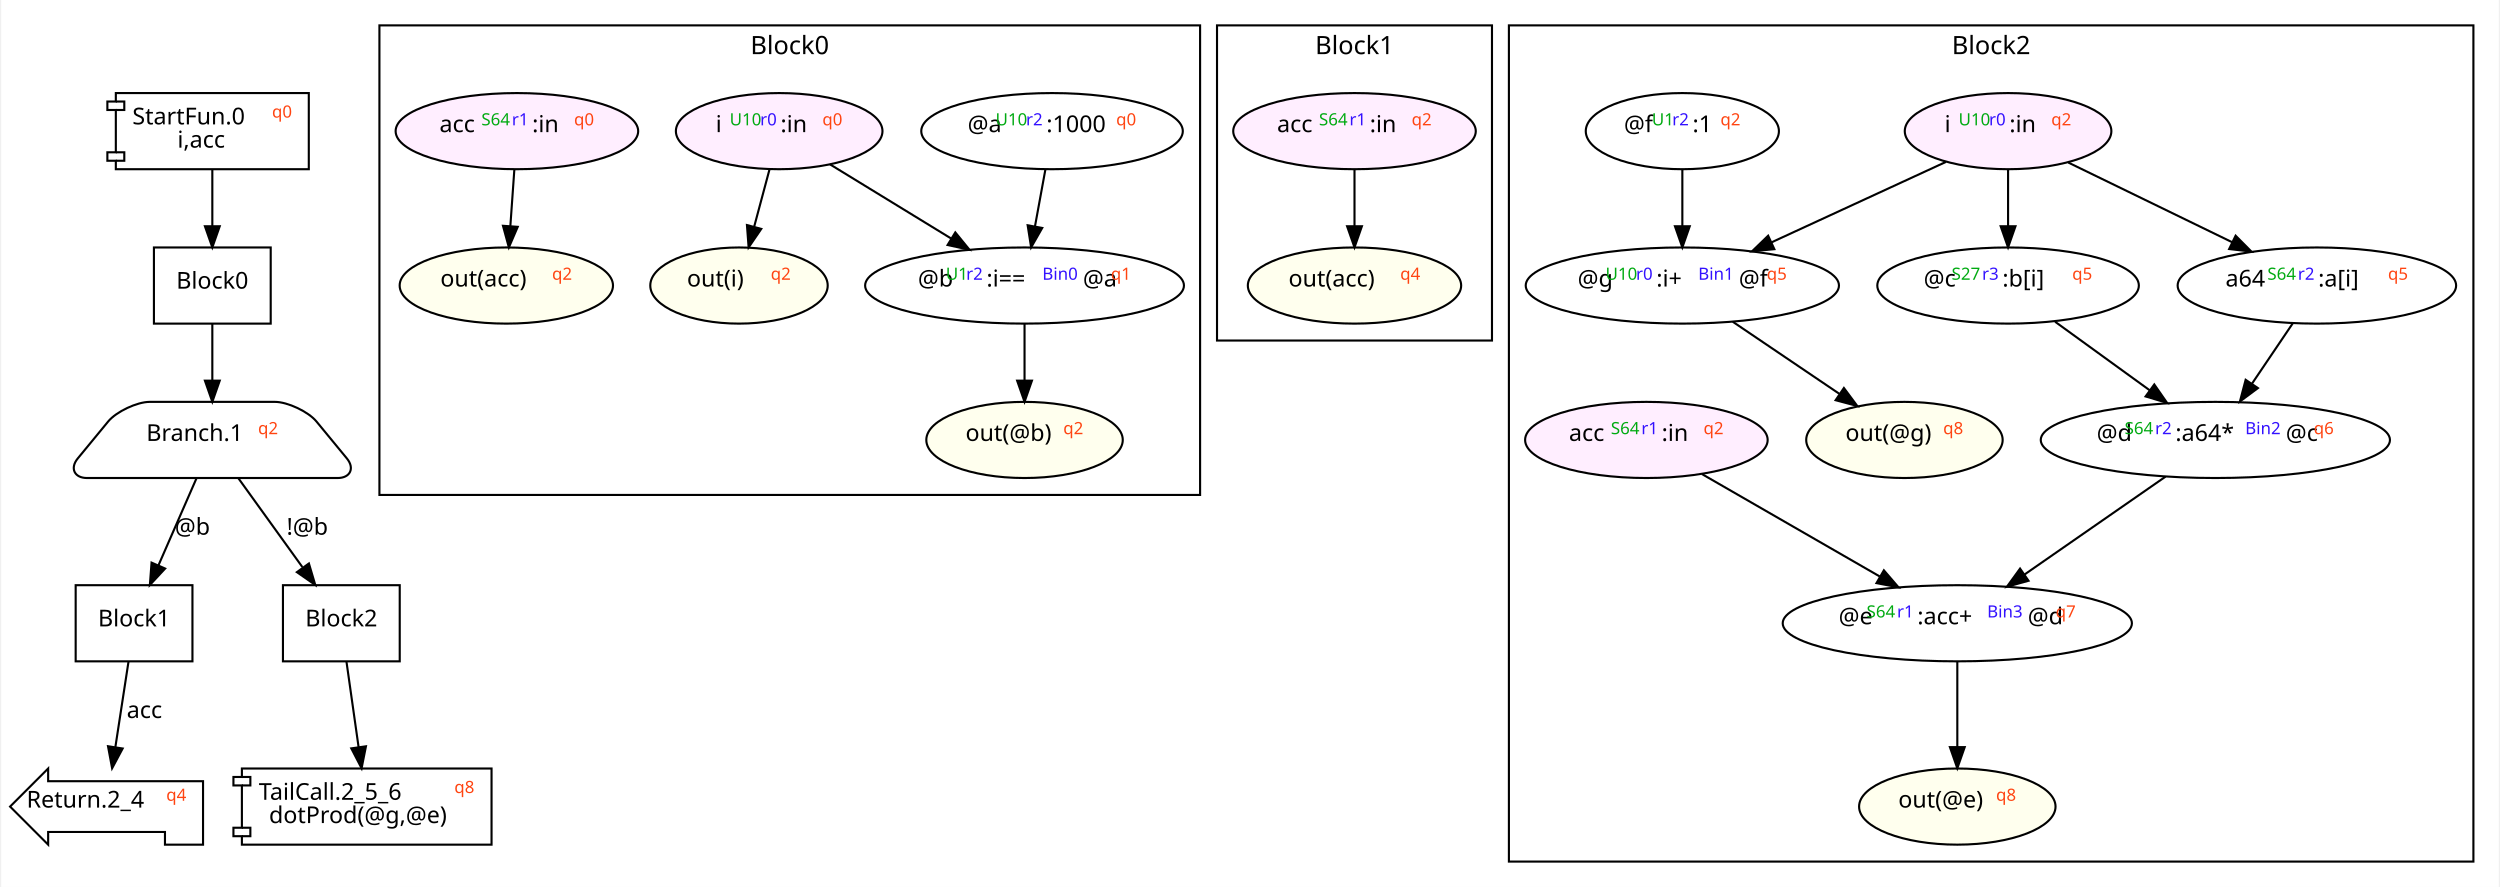
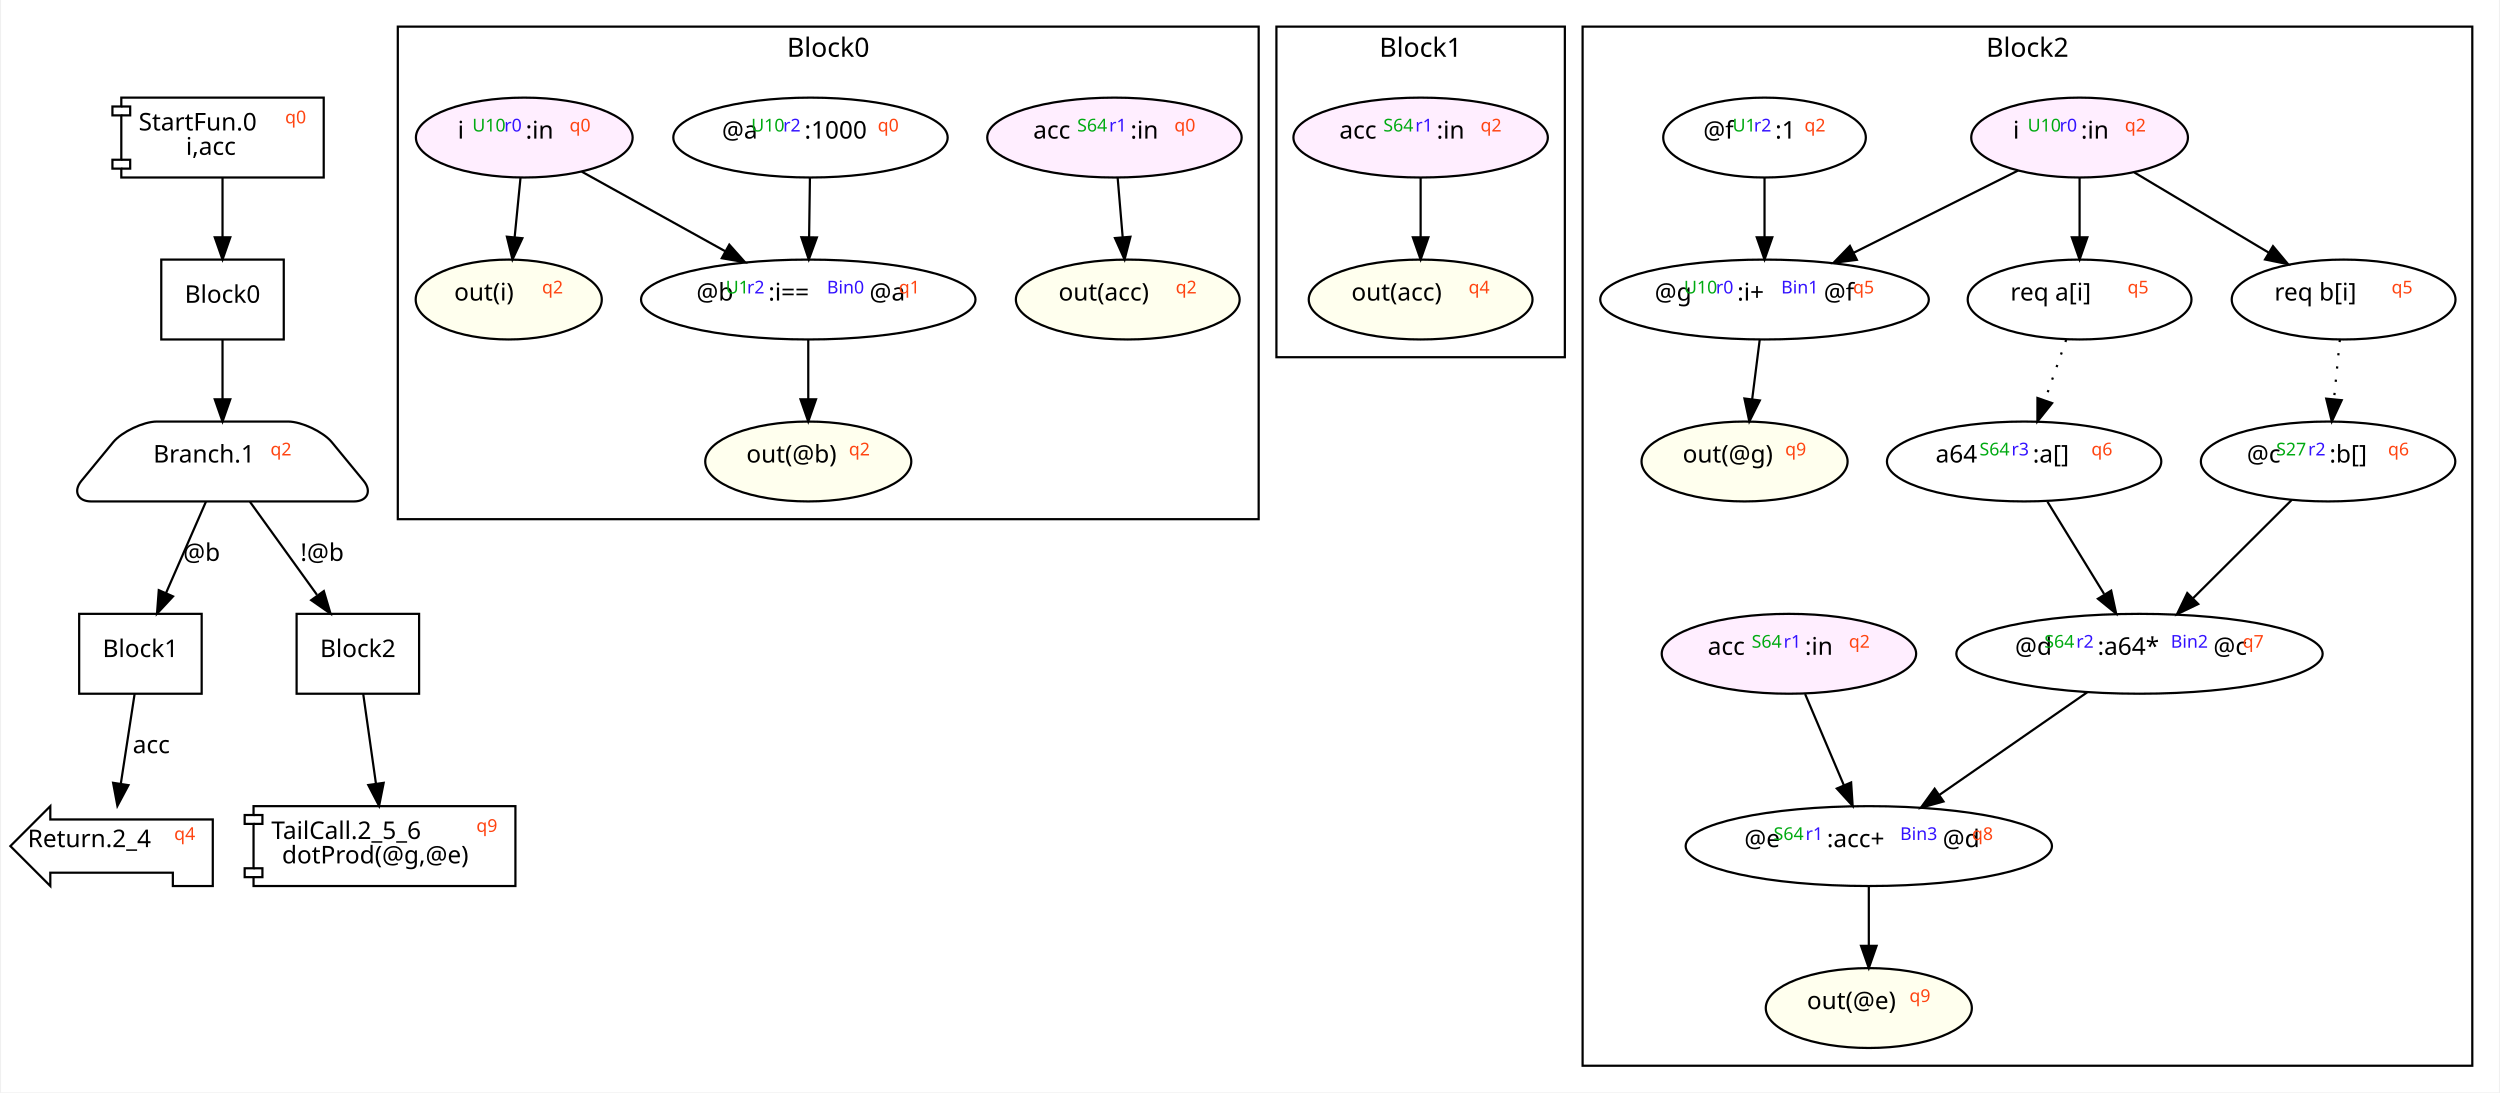
- <svg xmlns="http://www.w3.org/2000/svg" width="1181pt" height="419pt" viewBox="0.00 0.00 1180.81 419.34">
-   <g id="graph0" class="graph" transform="scale(1 1) rotate(0) translate(4 415.34)">
-     <polygon fill="white" stroke="transparent" points="-4,4 -4,-415.34 1176.81,-415.34 1176.81,4 -4,4" />
+ <svg xmlns="http://www.w3.org/2000/svg" width="1126pt" height="492pt" viewBox="0.00 0.00 1125.81 492.34">
+   <g id="graph0" class="graph" transform="scale(1 1) rotate(0) translate(4 488.34)">
+     <polygon fill="white" stroke="transparent" points="-4,4 -4,-488.34 1121.81,-488.34 1121.81,4 -4,4" />
    <g id="clust1" class="cluster">
-       <polygon fill="none" stroke="black" points="174.81,-181.34 174.81,-403.34 562.81,-403.34 562.81,-181.34 174.81,-181.34" />
-       <text text-anchor="middle" x="368.81" y="-389.74" font-family="Monaco" font-size="12.00">Block0</text>
+       <polygon fill="none" stroke="black" points="174.81,-254.34 174.81,-476.34 562.81,-476.34 562.81,-254.34 174.81,-254.34" />
+       <text text-anchor="middle" x="368.81" y="-462.74" font-family="Monaco" font-size="12.00">Block0</text>
    </g>
    <g id="clust2" class="cluster">
-       <polygon fill="none" stroke="black" points="570.81,-254.34 570.81,-403.34 700.81,-403.34 700.81,-254.34 570.81,-254.34" />
-       <text text-anchor="middle" x="635.81" y="-389.74" font-family="Monaco" font-size="12.00">Block1</text>
+       <polygon fill="none" stroke="black" points="570.81,-327.34 570.81,-476.34 700.81,-476.34 700.81,-327.34 570.81,-327.34" />
+       <text text-anchor="middle" x="635.81" y="-462.74" font-family="Monaco" font-size="12.00">Block1</text>
    </g>
    <g id="clust3" class="cluster">
-       <polygon fill="none" stroke="black" points="708.81,-8 708.81,-403.34 1164.81,-403.34 1164.81,-8 708.81,-8" />
-       <text text-anchor="middle" x="936.81" y="-389.74" font-family="Monaco" font-size="12.00">Block2</text>
+       <polygon fill="none" stroke="black" points="708.81,-8 708.81,-476.34 1109.81,-476.34 1109.81,-8 708.81,-8" />
+       <text text-anchor="middle" x="909.31" y="-462.74" font-family="Monaco" font-size="12.00">Block2</text>
    </g>
    <g id="node1" class="node">
-       <polygon fill="none" stroke="black" points="141.42,-371.34 50.19,-371.34 50.19,-367.34 46.19,-367.34 46.19,-363.34 50.19,-363.34 50.19,-343.34 46.19,-343.34 46.19,-339.34 50.19,-339.34 50.19,-335.34 141.42,-335.34 141.42,-371.34" />
-       <polyline fill="none" stroke="black" points="50.19,-367.34 54.19,-367.34 54.19,-363.34 50.19,-363.34 " />
-       <polyline fill="none" stroke="black" points="50.19,-343.34 54.19,-343.34 54.19,-339.34 50.19,-339.34 " />
-       <text text-anchor="start" x="58" y="-356.54" font-family="Monaco" font-size="11.00">StartFun.0</text>
-       <text text-anchor="start" x="124.01" y="-356.54" font-family="Monaco" baseline-shift="super" font-size="8.00" fill="#ff4411">q0</text>
-       <text text-anchor="start" x="79.3" y="-345.54" font-family="Monaco" font-size="11.00">i,acc</text>
+       <polygon fill="none" stroke="black" points="141.42,-444.34 50.19,-444.34 50.19,-440.34 46.19,-440.34 46.19,-436.34 50.19,-436.34 50.19,-416.34 46.19,-416.34 46.19,-412.34 50.19,-412.34 50.19,-408.34 141.42,-408.34 141.42,-444.34" />
+       <polyline fill="none" stroke="black" points="50.19,-440.34 54.19,-440.34 54.19,-436.34 50.19,-436.34 " />
+       <polyline fill="none" stroke="black" points="50.19,-416.34 54.19,-416.34 54.19,-412.34 50.19,-412.34 " />
+       <text text-anchor="start" x="58" y="-429.54" font-family="Monaco" font-size="11.00">StartFun.0</text>
+       <text text-anchor="start" x="124.01" y="-429.54" font-family="Monaco" baseline-shift="super" font-size="8.00" fill="#ff4411">q0</text>
+       <text text-anchor="start" x="79.3" y="-418.54" font-family="Monaco" font-size="11.00">i,acc</text>
    </g>
    <g id="node2" class="node">
-       <polygon fill="none" stroke="black" points="123.41,-298.34 68.2,-298.34 68.2,-262.34 123.41,-262.34 123.41,-298.34" />
-       <text text-anchor="middle" x="95.81" y="-278.87" font-family="Monaco" font-size="11.00">Block0</text>
+       <polygon fill="none" stroke="black" points="123.41,-371.34 68.2,-371.34 68.2,-335.34 123.41,-335.34 123.41,-371.34" />
+       <text text-anchor="middle" x="95.81" y="-351.87" font-family="Monaco" font-size="11.00">Block0</text>
    </g>
    <g id="edge1" class="edge">
+       <path fill="none" stroke="black" d="M95.81,-408.15C95.81,-400.13 95.81,-390.38 95.81,-381.41" />
+       <polygon fill="black" stroke="black" points="99.31,-381.37 95.81,-371.37 92.31,-381.37 99.31,-381.37" />
+     </g>
+     <g id="node3" class="node">
+       <path fill="none" stroke="black" d="M125.41,-298.34C125.41,-298.34 66.2,-298.34 66.2,-298.34 60.2,-298.34 50.39,-293.7 46.57,-289.07 46.57,-289.07 32.19,-271.6 32.19,-271.6 28.38,-266.97 30.57,-262.34 36.57,-262.34 36.57,-262.34 155.05,-262.34 155.05,-262.34 161.05,-262.34 163.23,-266.97 159.42,-271.6 159.42,-271.6 145.04,-289.07 145.04,-289.07 141.23,-293.7 131.41,-298.34 125.41,-298.34" />
+       <text text-anchor="start" x="64.6" y="-279.87" font-family="Monaco" font-size="11.00">Branch.1</text>
+       <text text-anchor="start" x="117.41" y="-279.87" font-family="Monaco" baseline-shift="super" font-size="8.00" fill="#ff4411">q2</text>
+     </g>
+     <g id="edge2" class="edge">
      <path fill="none" stroke="black" d="M95.81,-335.15C95.81,-327.13 95.81,-317.38 95.81,-308.41" />
      <polygon fill="black" stroke="black" points="99.31,-308.37 95.81,-298.37 92.31,-308.37 99.31,-308.37" />
    </g>
-     <g id="node3" class="node">
-       <path fill="none" stroke="black" d="M125.41,-225.34C125.41,-225.34 66.2,-225.34 66.2,-225.34 60.2,-225.34 50.39,-220.7 46.57,-216.07 46.57,-216.07 32.19,-198.6 32.19,-198.6 28.38,-193.97 30.57,-189.34 36.57,-189.34 36.57,-189.34 155.05,-189.34 155.05,-189.34 161.05,-189.34 163.23,-193.97 159.42,-198.6 159.42,-198.6 145.04,-216.07 145.04,-216.07 141.23,-220.7 131.41,-225.34 125.41,-225.34" />
-       <text text-anchor="start" x="64.6" y="-206.87" font-family="Monaco" font-size="11.00">Branch.1</text>
-       <text text-anchor="start" x="117.41" y="-206.87" font-family="Monaco" baseline-shift="super" font-size="8.00" fill="#ff4411">q2</text>
-     </g>
-     <g id="edge2" class="edge">
-       <path fill="none" stroke="black" d="M95.81,-262.15C95.81,-254.13 95.81,-244.38 95.81,-235.41" />
-       <polygon fill="black" stroke="black" points="99.31,-235.37 95.81,-225.37 92.31,-235.37 99.31,-235.37" />
-     </g>
    <g id="node4" class="node">
-       <polygon fill="none" stroke="black" points="86.41,-138.67 31.2,-138.67 31.2,-102.67 86.41,-102.67 86.41,-138.67" />
-       <text text-anchor="middle" x="58.81" y="-119.2" font-family="Monaco" font-size="11.00">Block1</text>
+       <polygon fill="none" stroke="black" points="86.41,-211.67 31.2,-211.67 31.2,-175.67 86.41,-175.67 86.41,-211.67" />
+       <text text-anchor="middle" x="58.81" y="-192.2" font-family="Monaco" font-size="11.00">Block1</text>
    </g>
    <g id="edge3" class="edge">
-       <path fill="none" stroke="black" d="M88.32,-189.2C83.15,-177.38 76.19,-161.44 70.32,-148.01" />
-       <polygon fill="black" stroke="black" points="73.49,-146.54 66.28,-138.78 67.08,-149.34 73.49,-146.54" />
-       <text text-anchor="middle" x="86.41" y="-162.54" font-family="Monaco" font-size="11.00">@b</text>
+       <path fill="none" stroke="black" d="M88.32,-262.2C83.15,-250.38 76.19,-234.44 70.32,-221.01" />
+       <polygon fill="black" stroke="black" points="73.49,-219.54 66.28,-211.78 67.08,-222.34 73.49,-219.54" />
+       <text text-anchor="middle" x="86.41" y="-235.54" font-family="Monaco" font-size="11.00">@b</text>
    </g>
    <g id="node5" class="node">
-       <polygon fill="none" stroke="black" points="184.41,-138.67 129.2,-138.67 129.2,-102.67 184.41,-102.67 184.41,-138.67" />
-       <text text-anchor="middle" x="156.81" y="-119.2" font-family="Monaco" font-size="11.00">Block2</text>
+       <polygon fill="none" stroke="black" points="184.41,-211.67 129.2,-211.67 129.2,-175.67 184.41,-175.67 184.41,-211.67" />
+       <text text-anchor="middle" x="156.81" y="-192.2" font-family="Monaco" font-size="11.00">Block2</text>
    </g>
    <g id="edge4" class="edge">
-       <path fill="none" stroke="black" d="M108.15,-189.2C116.83,-177.15 128.6,-160.82 138.39,-147.23" />
-       <polygon fill="black" stroke="black" points="141.47,-148.94 144.48,-138.78 135.79,-144.84 141.47,-148.94" />
-       <text text-anchor="middle" x="140.71" y="-162.54" font-family="Monaco" font-size="11.00">!@b</text>
+       <path fill="none" stroke="black" d="M108.15,-262.2C116.83,-250.15 128.6,-233.82 138.39,-220.23" />
+       <polygon fill="black" stroke="black" points="141.47,-221.94 144.48,-211.78 135.79,-217.84 141.47,-221.94" />
+       <text text-anchor="middle" x="140.71" y="-235.54" font-family="Monaco" font-size="11.00">!@b</text>
    </g>
    <g id="node6" class="node">
-       <polygon fill="none" stroke="black" points="91.42,-46 18.19,-46 18.19,-52 0.19,-34 18.19,-16 18.19,-22 73.42,-22 73.42,-16 91.42,-16 91.42,-46" />
-       <text text-anchor="start" x="8" y="-33.53" font-family="Monaco" font-size="11.00">Return.2_4</text>
-       <text text-anchor="start" x="74.01" y="-33.53" font-family="Monaco" baseline-shift="super" font-size="8.00" fill="#ff4411">q4</text>
+       <polygon fill="none" stroke="black" points="91.42,-119 18.19,-119 18.19,-125 0.19,-107 18.19,-89 18.19,-95 73.42,-95 73.42,-89 91.42,-89 91.42,-119" />
+       <text text-anchor="start" x="8" y="-106.53" font-family="Monaco" font-size="11.00">Return.2_4</text>
+       <text text-anchor="start" x="74.01" y="-106.53" font-family="Monaco" baseline-shift="super" font-size="8.00" fill="#ff4411">q4</text>
    </g>
    <g id="edge5" class="edge">
-       <path fill="none" stroke="black" d="M56.18,-102.53C54.4,-90.94 52.01,-75.39 49.97,-62.13" />
-       <polygon fill="black" stroke="black" points="53.41,-61.46 48.43,-52.11 46.49,-62.52 53.41,-61.46" />
-       <text text-anchor="middle" x="63.71" y="-75.87" font-family="Monaco" font-size="11.00">acc</text>
+       <path fill="none" stroke="black" d="M56.18,-175.53C54.4,-163.94 52.01,-148.39 49.97,-135.13" />
+       <polygon fill="black" stroke="black" points="53.41,-134.46 48.43,-125.11 46.49,-135.52 53.41,-134.46" />
+       <text text-anchor="middle" x="63.71" y="-148.87" font-family="Monaco" font-size="11.00">acc</text>
    </g>
    <g id="node7" class="node">
-       <polygon fill="none" stroke="black" points="227.82,-52 109.79,-52 109.79,-48 105.79,-48 105.79,-44 109.79,-44 109.79,-24 105.79,-24 105.79,-20 109.79,-20 109.79,-16 227.82,-16 227.82,-52" />
-       <polyline fill="none" stroke="black" points="109.79,-48 113.79,-48 113.79,-44 109.79,-44 " />
-       <polyline fill="none" stroke="black" points="109.79,-24 113.79,-24 113.79,-20 109.79,-20 " />
-       <text text-anchor="start" x="117.8" y="-37.2" font-family="Monaco" font-size="11.00">TailCall.2_5_6</text>
-       <text text-anchor="start" x="210.21" y="-37.2" font-family="Monaco" baseline-shift="super" font-size="8.00" fill="#ff4411">q8</text>
-       <text text-anchor="start" x="122.6" y="-26.2" font-family="Monaco" font-size="11.00">dotProd(@g,@e)</text>
+       <polygon fill="none" stroke="black" points="227.82,-125 109.79,-125 109.79,-121 105.79,-121 105.79,-117 109.79,-117 109.79,-97 105.79,-97 105.79,-93 109.79,-93 109.79,-89 227.82,-89 227.82,-125" />
+       <polyline fill="none" stroke="black" points="109.79,-121 113.79,-121 113.79,-117 109.79,-117 " />
+       <polyline fill="none" stroke="black" points="109.79,-97 113.79,-97 113.79,-93 109.79,-93 " />
+       <text text-anchor="start" x="117.8" y="-110.2" font-family="Monaco" font-size="11.00">TailCall.2_5_6</text>
+       <text text-anchor="start" x="210.21" y="-110.2" font-family="Monaco" baseline-shift="super" font-size="8.00" fill="#ff4411">q9</text>
+       <text text-anchor="start" x="122.6" y="-99.2" font-family="Monaco" font-size="11.00">dotProd(@g,@e)</text>
    </g>
    <g id="edge6" class="edge">
-       <path fill="none" stroke="black" d="M159.23,-102.53C160.88,-90.94 163.08,-75.39 164.96,-62.13" />
-       <polygon fill="black" stroke="black" points="168.44,-62.5 166.38,-52.11 161.51,-61.52 168.44,-62.5" />
+       <path fill="none" stroke="black" d="M159.23,-175.53C160.88,-163.94 163.08,-148.39 164.96,-135.13" />
+       <polygon fill="black" stroke="black" points="168.44,-135.5 166.38,-125.11 161.51,-134.52 168.44,-135.5" />
    </g>
    <g id="node8" class="node">
-       <ellipse fill="none" stroke="black" cx="492.81" cy="-353.34" rx="61.83" ry="18" />
-       <text text-anchor="start" x="452.9" y="-352.87" font-family="Monaco" font-size="11.00">@a</text>
-       <text text-anchor="start" x="466.1" y="-352.87" font-family="Monaco" baseline-shift="super" font-size="8.00" fill="#00aa11">U10</text>
-       <text text-anchor="start" x="480.5" y="-352.87" font-family="Monaco" baseline-shift="super" font-size="8.00" fill="#3311ff">r2</text>
-       <text text-anchor="start" x="490.11" y="-352.87" font-family="Monaco" font-size="11.00">:1000</text>
-       <text text-anchor="start" x="523.11" y="-352.87" font-family="Monaco" baseline-shift="super" font-size="8.00" fill="#ff4411">q0</text>
+       <ellipse fill="none" stroke="black" cx="360.81" cy="-426.34" rx="61.83" ry="18" />
+       <text text-anchor="start" x="320.9" y="-425.87" font-family="Monaco" font-size="11.00">@a</text>
+       <text text-anchor="start" x="334.1" y="-425.87" font-family="Monaco" baseline-shift="super" font-size="8.00" fill="#00aa11">U10</text>
+       <text text-anchor="start" x="348.5" y="-425.87" font-family="Monaco" baseline-shift="super" font-size="8.00" fill="#3311ff">r2</text>
+       <text text-anchor="start" x="358.11" y="-425.87" font-family="Monaco" font-size="11.00">:1000</text>
+       <text text-anchor="start" x="391.11" y="-425.87" font-family="Monaco" baseline-shift="super" font-size="8.00" fill="#ff4411">q0</text>
    </g>
    <g id="node10" class="node">
-       <ellipse fill="none" stroke="black" cx="479.81" cy="-280.34" rx="75.37" ry="18" />
-       <text text-anchor="start" x="429.4" y="-279.87" font-family="Monaco" font-size="11.00">@b</text>
-       <text text-anchor="start" x="442.6" y="-279.87" font-family="Monaco" baseline-shift="super" font-size="8.00" fill="#00aa11">U1</text>
-       <text text-anchor="start" x="452.2" y="-279.87" font-family="Monaco" baseline-shift="super" font-size="8.00" fill="#3311ff">r2</text>
-       <text text-anchor="start" x="461.8" y="-279.87" font-family="Monaco" font-size="11.00">:i==</text>
-       <text text-anchor="start" x="488.21" y="-279.87" font-family="Monaco" baseline-shift="super" font-size="8.00" fill="#3311ff">Bin0</text>
-       <text text-anchor="start" x="507.41" y="-279.87" font-family="Monaco" font-size="11.00">@a</text>
-       <text text-anchor="start" x="520.61" y="-279.87" font-family="Monaco" baseline-shift="super" font-size="8.00" fill="#ff4411">q1</text>
+       <ellipse fill="none" stroke="black" cx="359.81" cy="-353.34" rx="75.37" ry="18" />
+       <text text-anchor="start" x="309.4" y="-352.87" font-family="Monaco" font-size="11.00">@b</text>
+       <text text-anchor="start" x="322.6" y="-352.87" font-family="Monaco" baseline-shift="super" font-size="8.00" fill="#00aa11">U1</text>
+       <text text-anchor="start" x="332.2" y="-352.87" font-family="Monaco" baseline-shift="super" font-size="8.00" fill="#3311ff">r2</text>
+       <text text-anchor="start" x="341.8" y="-352.87" font-family="Monaco" font-size="11.00">:i==</text>
+       <text text-anchor="start" x="368.21" y="-352.87" font-family="Monaco" baseline-shift="super" font-size="8.00" fill="#3311ff">Bin0</text>
+       <text text-anchor="start" x="387.41" y="-352.87" font-family="Monaco" font-size="11.00">@a</text>
+       <text text-anchor="start" x="400.61" y="-352.87" font-family="Monaco" baseline-shift="super" font-size="8.00" fill="#ff4411">q1</text>
    </g>
    <g id="edge7" class="edge">
-       <path fill="none" stroke="black" d="M489.66,-335.15C488.19,-327.13 486.41,-317.38 484.76,-308.41" />
-       <polygon fill="black" stroke="black" points="488.17,-307.57 482.92,-298.37 481.28,-308.83 488.17,-307.57" />
+       <path fill="none" stroke="black" d="M360.56,-408.15C360.45,-400.13 360.31,-390.38 360.19,-381.41" />
+       <polygon fill="black" stroke="black" points="363.69,-381.32 360.05,-371.37 356.69,-381.41 363.69,-381.32" />
    </g>
    <g id="node9" class="node">
-       <ellipse fill="#ffffee" stroke="black" cx="479.81" cy="-207.34" rx="46.44" ry="18" />
-       <text text-anchor="start" x="451.9" y="-206.87" font-family="Monaco" font-size="11.00">out(@b)</text>
-       <text text-anchor="start" x="498.11" y="-206.87" font-family="Monaco" baseline-shift="super" font-size="8.00" fill="#ff4411">q2</text>
+       <ellipse fill="#ffffee" stroke="black" cx="503.81" cy="-353.34" rx="50.43" ry="18" />
+       <text text-anchor="start" x="472.6" y="-352.87" font-family="Monaco" font-size="11.00">out(acc)</text>
+       <text text-anchor="start" x="525.41" y="-352.87" font-family="Monaco" baseline-shift="super" font-size="8.00" fill="#ff4411">q2</text>
+     </g>
+     <g id="node12" class="node">
+       <ellipse fill="#ffffee" stroke="black" cx="359.81" cy="-280.34" rx="46.44" ry="18" />
+       <text text-anchor="start" x="331.9" y="-279.87" font-family="Monaco" font-size="11.00">out(@b)</text>
+       <text text-anchor="start" x="378.11" y="-279.87" font-family="Monaco" baseline-shift="super" font-size="8.00" fill="#ff4411">q2</text>
    </g>
    <g id="edge8" class="edge">
-       <path fill="none" stroke="black" d="M479.81,-262.15C479.81,-254.13 479.81,-244.38 479.81,-235.41" />
-       <polygon fill="black" stroke="black" points="483.31,-235.37 479.81,-225.37 476.31,-235.37 483.31,-235.37" />
+       <path fill="none" stroke="black" d="M359.81,-335.15C359.81,-327.13 359.81,-317.38 359.81,-308.41" />
+       <polygon fill="black" stroke="black" points="363.31,-308.37 359.81,-298.37 356.31,-308.37 363.31,-308.37" />
    </g>
    <g id="node11" class="node">
-       <ellipse fill="#ffeeff" stroke="black" cx="363.81" cy="-353.34" rx="48.84" ry="18" />
-       <text text-anchor="start" x="333.8" y="-352.87" font-family="Monaco" font-size="11.00">i</text>
-       <text text-anchor="start" x="340.4" y="-352.87" font-family="Monaco" baseline-shift="super" font-size="8.00" fill="#00aa11">U10</text>
-       <text text-anchor="start" x="354.8" y="-352.87" font-family="Monaco" baseline-shift="super" font-size="8.00" fill="#3311ff">r0</text>
-       <text text-anchor="start" x="364.41" y="-352.87" font-family="Monaco" font-size="11.00">:in</text>
-       <text text-anchor="start" x="384.21" y="-352.87" font-family="Monaco" baseline-shift="super" font-size="8.00" fill="#ff4411">q0</text>
+       <ellipse fill="#ffffee" stroke="black" cx="224.81" cy="-353.34" rx="41.94" ry="18" />
+       <text text-anchor="start" x="200.2" y="-352.87" font-family="Monaco" font-size="11.00">out(i)</text>
+       <text text-anchor="start" x="239.81" y="-352.87" font-family="Monaco" baseline-shift="super" font-size="8.00" fill="#ff4411">q2</text>
+     </g>
+     <g id="node13" class="node">
+       <ellipse fill="#ffeeff" stroke="black" cx="497.81" cy="-426.34" rx="57.34" ry="18" />
+       <text text-anchor="start" x="461.2" y="-425.87" font-family="Monaco" font-size="11.00">acc</text>
+       <text text-anchor="start" x="481" y="-425.87" font-family="Monaco" baseline-shift="super" font-size="8.00" fill="#00aa11">S64</text>
+       <text text-anchor="start" x="495.41" y="-425.87" font-family="Monaco" baseline-shift="super" font-size="8.00" fill="#3311ff">r1</text>
+       <text text-anchor="start" x="505.01" y="-425.87" font-family="Monaco" font-size="11.00">:in</text>
+       <text text-anchor="start" x="524.81" y="-425.87" font-family="Monaco" baseline-shift="super" font-size="8.00" fill="#ff4411">q0</text>
+     </g>
+     <g id="edge9" class="edge">
+       <path fill="none" stroke="black" d="M499.26,-408.15C499.94,-400.13 500.76,-390.38 501.52,-381.41" />
+       <polygon fill="black" stroke="black" points="505.01,-381.62 502.37,-371.37 498.04,-381.04 505.01,-381.62" />
+     </g>
+     <g id="node14" class="node">
+       <ellipse fill="#ffeeff" stroke="black" cx="231.81" cy="-426.34" rx="48.84" ry="18" />
+       <text text-anchor="start" x="201.8" y="-425.87" font-family="Monaco" font-size="11.00">i</text>
+       <text text-anchor="start" x="208.4" y="-425.87" font-family="Monaco" baseline-shift="super" font-size="8.00" fill="#00aa11">U10</text>
+       <text text-anchor="start" x="222.8" y="-425.87" font-family="Monaco" baseline-shift="super" font-size="8.00" fill="#3311ff">r0</text>
+       <text text-anchor="start" x="232.41" y="-425.87" font-family="Monaco" font-size="11.00">:in</text>
+       <text text-anchor="start" x="252.21" y="-425.87" font-family="Monaco" baseline-shift="super" font-size="8.00" fill="#ff4411">q0</text>
    </g>
    <g id="edge10" class="edge">
-       <path fill="none" stroke="black" d="M387.84,-337.63C404.38,-327.5 426.61,-313.9 445.07,-302.6" />
-       <polygon fill="black" stroke="black" points="447.08,-305.47 453.78,-297.26 443.43,-299.5 447.08,-305.47" />
-     </g>
-     <g id="node14" class="node">
-       <ellipse fill="#ffffee" stroke="black" cx="344.81" cy="-280.34" rx="41.94" ry="18" />
-       <text text-anchor="start" x="320.2" y="-279.87" font-family="Monaco" font-size="11.00">out(i)</text>
-       <text text-anchor="start" x="359.81" y="-279.87" font-family="Monaco" baseline-shift="super" font-size="8.00" fill="#ff4411">q2</text>
+       <path fill="none" stroke="black" d="M257.71,-410.97C276.29,-400.66 301.61,-386.62 322.38,-375.1" />
+       <polygon fill="black" stroke="black" points="324.22,-378.08 331.27,-370.17 320.83,-371.96 324.22,-378.08" />
    </g>
    <g id="edge11" class="edge">
-       <path fill="none" stroke="black" d="M359.21,-335.15C357.04,-327.04 354.4,-317.17 351.97,-308.11" />
-       <polygon fill="black" stroke="black" points="355.33,-307.12 349.36,-298.37 348.57,-308.93 355.33,-307.12" />
-     </g>
-     <g id="node12" class="node">
-       <ellipse fill="#ffffee" stroke="black" cx="234.81" cy="-280.34" rx="50.43" ry="18" />
-       <text text-anchor="start" x="203.6" y="-279.87" font-family="Monaco" font-size="11.00">out(acc)</text>
-       <text text-anchor="start" x="256.41" y="-279.87" font-family="Monaco" baseline-shift="super" font-size="8.00" fill="#ff4411">q2</text>
-     </g>
-     <g id="node13" class="node">
-       <ellipse fill="#ffeeff" stroke="black" cx="239.81" cy="-353.34" rx="57.34" ry="18" />
-       <text text-anchor="start" x="203.2" y="-352.87" font-family="Monaco" font-size="11.00">acc</text>
-       <text text-anchor="start" x="223" y="-352.87" font-family="Monaco" baseline-shift="super" font-size="8.00" fill="#00aa11">S64</text>
-       <text text-anchor="start" x="237.41" y="-352.87" font-family="Monaco" baseline-shift="super" font-size="8.00" fill="#3311ff">r1</text>
-       <text text-anchor="start" x="247.01" y="-352.87" font-family="Monaco" font-size="11.00">:in</text>
-       <text text-anchor="start" x="266.81" y="-352.87" font-family="Monaco" baseline-shift="super" font-size="8.00" fill="#ff4411">q0</text>
-     </g>
-     <g id="edge9" class="edge">
-       <path fill="none" stroke="black" d="M238.6,-335.15C238.03,-327.13 237.34,-317.38 236.71,-308.41" />
-       <polygon fill="black" stroke="black" points="240.2,-308.1 236.01,-298.37 233.22,-308.59 240.2,-308.1" />
+       <path fill="none" stroke="black" d="M230.11,-408.15C229.32,-400.13 228.36,-390.38 227.47,-381.41" />
+       <polygon fill="black" stroke="black" points="230.95,-380.97 226.49,-371.37 223.98,-381.66 230.95,-380.97" />
    </g>
    <g id="node15" class="node">
-       <ellipse fill="#ffeeff" stroke="black" cx="635.81" cy="-353.34" rx="57.34" ry="18" />
-       <text text-anchor="start" x="599.2" y="-352.87" font-family="Monaco" font-size="11.00">acc</text>
-       <text text-anchor="start" x="619" y="-352.87" font-family="Monaco" baseline-shift="super" font-size="8.00" fill="#00aa11">S64</text>
-       <text text-anchor="start" x="633.41" y="-352.87" font-family="Monaco" baseline-shift="super" font-size="8.00" fill="#3311ff">r1</text>
-       <text text-anchor="start" x="643.01" y="-352.87" font-family="Monaco" font-size="11.00">:in</text>
-       <text text-anchor="start" x="662.81" y="-352.87" font-family="Monaco" baseline-shift="super" font-size="8.00" fill="#ff4411">q2</text>
+       <ellipse fill="#ffeeff" stroke="black" cx="635.81" cy="-426.34" rx="57.34" ry="18" />
+       <text text-anchor="start" x="599.2" y="-425.87" font-family="Monaco" font-size="11.00">acc</text>
+       <text text-anchor="start" x="619" y="-425.87" font-family="Monaco" baseline-shift="super" font-size="8.00" fill="#00aa11">S64</text>
+       <text text-anchor="start" x="633.41" y="-425.87" font-family="Monaco" baseline-shift="super" font-size="8.00" fill="#3311ff">r1</text>
+       <text text-anchor="start" x="643.01" y="-425.87" font-family="Monaco" font-size="11.00">:in</text>
+       <text text-anchor="start" x="662.81" y="-425.87" font-family="Monaco" baseline-shift="super" font-size="8.00" fill="#ff4411">q2</text>
    </g>
    <g id="node16" class="node">
-       <ellipse fill="#ffffee" stroke="black" cx="635.81" cy="-280.34" rx="50.43" ry="18" />
-       <text text-anchor="start" x="604.6" y="-279.87" font-family="Monaco" font-size="11.00">out(acc)</text>
-       <text text-anchor="start" x="657.41" y="-279.87" font-family="Monaco" baseline-shift="super" font-size="8.00" fill="#ff4411">q4</text>
+       <ellipse fill="#ffffee" stroke="black" cx="635.81" cy="-353.34" rx="50.43" ry="18" />
+       <text text-anchor="start" x="604.6" y="-352.87" font-family="Monaco" font-size="11.00">out(acc)</text>
+       <text text-anchor="start" x="657.41" y="-352.87" font-family="Monaco" baseline-shift="super" font-size="8.00" fill="#ff4411">q4</text>
    </g>
    <g id="edge12" class="edge">
-       <path fill="none" stroke="black" d="M635.81,-335.15C635.81,-327.13 635.81,-317.38 635.81,-308.41" />
-       <polygon fill="black" stroke="black" points="639.31,-308.37 635.81,-298.37 632.31,-308.37 639.31,-308.37" />
+       <path fill="none" stroke="black" d="M635.81,-408.15C635.81,-400.13 635.81,-390.38 635.81,-381.41" />
+       <polygon fill="black" stroke="black" points="639.31,-381.37 635.81,-371.37 632.31,-381.37 639.31,-381.37" />
    </g>
    <g id="node17" class="node">
-       <ellipse fill="none" stroke="black" cx="920.81" cy="-120.67" rx="82.55" ry="18" />
-       <text text-anchor="start" x="864.7" y="-120.2" font-family="Monaco" font-size="11.00">@e</text>
-       <text text-anchor="start" x="877.9" y="-120.2" font-family="Monaco" baseline-shift="super" font-size="8.00" fill="#00aa11">S64</text>
-       <text text-anchor="start" x="892.3" y="-120.2" font-family="Monaco" baseline-shift="super" font-size="8.00" fill="#3311ff">r1</text>
-       <text text-anchor="start" x="901.9" y="-120.2" font-family="Monaco" font-size="11.00">:acc+</text>
-       <text text-anchor="start" x="934.91" y="-120.2" font-family="Monaco" baseline-shift="super" font-size="8.00" fill="#3311ff">Bin3</text>
-       <text text-anchor="start" x="954.11" y="-120.2" font-family="Monaco" font-size="11.00">@d</text>
-       <text text-anchor="start" x="967.31" y="-120.2" font-family="Monaco" baseline-shift="super" font-size="8.00" fill="#ff4411">q7</text>
+       <ellipse fill="none" stroke="black" cx="1044.81" cy="-280.34" rx="57.34" ry="18" />
+       <text text-anchor="start" x="1008.2" y="-279.87" font-family="Monaco" font-size="11.00">@c</text>
+       <text text-anchor="start" x="1021.4" y="-279.87" font-family="Monaco" baseline-shift="super" font-size="8.00" fill="#00aa11">S27</text>
+       <text text-anchor="start" x="1035.8" y="-279.87" font-family="Monaco" baseline-shift="super" font-size="8.00" fill="#3311ff">r2</text>
+       <text text-anchor="start" x="1045.41" y="-279.87" font-family="Monaco" font-size="11.00">:b[]</text>
+       <text text-anchor="start" x="1071.81" y="-279.87" font-family="Monaco" baseline-shift="super" font-size="8.00" fill="#ff4411">q6</text>
+     </g>
+     <g id="node19" class="node">
+       <ellipse fill="none" stroke="black" cx="959.81" cy="-193.67" rx="82.55" ry="18" />
+       <text text-anchor="start" x="903.7" y="-193.2" font-family="Monaco" font-size="11.00">@d</text>
+       <text text-anchor="start" x="916.9" y="-193.2" font-family="Monaco" baseline-shift="super" font-size="8.00" fill="#00aa11">S64</text>
+       <text text-anchor="start" x="931.3" y="-193.2" font-family="Monaco" baseline-shift="super" font-size="8.00" fill="#3311ff">r2</text>
+       <text text-anchor="start" x="940.9" y="-193.2" font-family="Monaco" font-size="11.00">:a64*</text>
+       <text text-anchor="start" x="973.91" y="-193.2" font-family="Monaco" baseline-shift="super" font-size="8.00" fill="#3311ff">Bin2</text>
+       <text text-anchor="start" x="993.11" y="-193.2" font-family="Monaco" font-size="11.00">@c</text>
+       <text text-anchor="start" x="1006.31" y="-193.2" font-family="Monaco" baseline-shift="super" font-size="8.00" fill="#ff4411">q7</text>
+     </g>
+     <g id="edge14" class="edge">
+       <path fill="none" stroke="black" d="M1028.42,-263.01C1015.76,-250.41 998.07,-232.78 983.82,-218.59" />
+       <polygon fill="black" stroke="black" points="986.28,-216.1 976.73,-211.52 981.34,-221.06 986.28,-216.1" />
+     </g>
+     <g id="node18" class="node">
+       <ellipse fill="#ffffee" stroke="black" cx="837.81" cy="-34" rx="46.44" ry="18" />
+       <text text-anchor="start" x="809.9" y="-33.53" font-family="Monaco" font-size="11.00">out(@e)</text>
+       <text text-anchor="start" x="856.11" y="-33.53" font-family="Monaco" baseline-shift="super" font-size="8.00" fill="#ff4411">q9</text>
+     </g>
+     <g id="node22" class="node">
+       <ellipse fill="none" stroke="black" cx="837.81" cy="-107" rx="82.55" ry="18" />
+       <text text-anchor="start" x="781.7" y="-106.53" font-family="Monaco" font-size="11.00">@e</text>
+       <text text-anchor="start" x="794.9" y="-106.53" font-family="Monaco" baseline-shift="super" font-size="8.00" fill="#00aa11">S64</text>
+       <text text-anchor="start" x="809.3" y="-106.53" font-family="Monaco" baseline-shift="super" font-size="8.00" fill="#3311ff">r1</text>
+       <text text-anchor="start" x="818.9" y="-106.53" font-family="Monaco" font-size="11.00">:acc+</text>
+       <text text-anchor="start" x="851.91" y="-106.53" font-family="Monaco" baseline-shift="super" font-size="8.00" fill="#3311ff">Bin3</text>
+       <text text-anchor="start" x="871.11" y="-106.53" font-family="Monaco" font-size="11.00">@d</text>
+       <text text-anchor="start" x="884.31" y="-106.53" font-family="Monaco" baseline-shift="super" font-size="8.00" fill="#ff4411">q8</text>
+     </g>
+     <g id="edge15" class="edge">
+       <path fill="none" stroke="black" d="M936.28,-176.34C917.3,-163.17 890.4,-144.5 869.51,-130" />
+       <polygon fill="black" stroke="black" points="871.47,-127.1 861.26,-124.27 867.48,-132.85 871.47,-127.1" />
+     </g>
+     <g id="node20" class="node">
+       <ellipse fill="none" stroke="black" cx="790.81" cy="-353.34" rx="74.05" ry="18" />
+       <text text-anchor="start" x="741.3" y="-352.87" font-family="Monaco" font-size="11.00">@g</text>
+       <text text-anchor="start" x="754.5" y="-352.87" font-family="Monaco" baseline-shift="super" font-size="8.00" fill="#00aa11">U10</text>
+       <text text-anchor="start" x="768.9" y="-352.87" font-family="Monaco" baseline-shift="super" font-size="8.00" fill="#3311ff">r0</text>
+       <text text-anchor="start" x="778.5" y="-352.87" font-family="Monaco" font-size="11.00">:i+</text>
+       <text text-anchor="start" x="798.31" y="-352.87" font-family="Monaco" baseline-shift="super" font-size="8.00" fill="#3311ff">Bin1</text>
+       <text text-anchor="start" x="817.51" y="-352.87" font-family="Monaco" font-size="11.00">@f</text>
+       <text text-anchor="start" x="830.71" y="-352.87" font-family="Monaco" baseline-shift="super" font-size="8.00" fill="#ff4411">q5</text>
+     </g>
+     <g id="node25" class="node">
+       <ellipse fill="#ffffee" stroke="black" cx="781.81" cy="-280.34" rx="46.44" ry="18" />
+       <text text-anchor="start" x="753.9" y="-279.87" font-family="Monaco" font-size="11.00">out(@g)</text>
+       <text text-anchor="start" x="800.11" y="-279.87" font-family="Monaco" baseline-shift="super" font-size="8.00" fill="#ff4411">q9</text>
+     </g>
+     <g id="edge18" class="edge">
+       <path fill="none" stroke="black" d="M788.63,-335.15C787.61,-327.13 786.38,-317.38 785.24,-308.41" />
+       <polygon fill="black" stroke="black" points="788.69,-307.85 783.96,-298.37 781.75,-308.73 788.69,-307.85" />
+     </g>
+     <g id="node21" class="node">
+       <ellipse fill="none" stroke="black" cx="932.81" cy="-353.34" rx="50.43" ry="18" />
+       <text text-anchor="start" x="901.6" y="-352.87" font-family="Monaco" font-size="11.00">req a[i]</text>
+       <text text-anchor="start" x="954.41" y="-352.87" font-family="Monaco" baseline-shift="super" font-size="8.00" fill="#ff4411">q5</text>
    </g>
    <g id="node23" class="node">
-       <ellipse fill="#ffffee" stroke="black" cx="920.81" cy="-34" rx="46.44" ry="18" />
-       <text text-anchor="start" x="892.9" y="-33.53" font-family="Monaco" font-size="11.00">out(@e)</text>
-       <text text-anchor="start" x="939.11" y="-33.53" font-family="Monaco" baseline-shift="super" font-size="8.00" fill="#ff4411">q8</text>
+       <ellipse fill="none" stroke="black" cx="907.81" cy="-280.34" rx="61.83" ry="18" />
+       <text text-anchor="start" x="867.9" y="-279.87" font-family="Monaco" font-size="11.00">a64</text>
+       <text text-anchor="start" x="887.7" y="-279.87" font-family="Monaco" baseline-shift="super" font-size="8.00" fill="#00aa11">S64</text>
+       <text text-anchor="start" x="902.11" y="-279.87" font-family="Monaco" baseline-shift="super" font-size="8.00" fill="#3311ff">r3</text>
+       <text text-anchor="start" x="911.71" y="-279.87" font-family="Monaco" font-size="11.00">:a[]</text>
+       <text text-anchor="start" x="938.11" y="-279.87" font-family="Monaco" baseline-shift="super" font-size="8.00" fill="#ff4411">q6</text>
+     </g>
+     <g id="edge23" class="edge">
+       <path fill="none" stroke="black" stroke-dasharray="1,5" d="M926.75,-335.15C923.87,-326.95 920.35,-316.96 917.13,-307.82" />
+       <polygon fill="black" stroke="black" points="920.42,-306.64 913.8,-298.37 913.82,-308.96 920.42,-306.64" />
    </g>
    <g id="edge16" class="edge">
-       <path fill="none" stroke="black" d="M920.81,-102.53C920.81,-90.94 920.81,-75.39 920.81,-62.13" />
-       <polygon fill="black" stroke="black" points="924.31,-62.11 920.81,-52.11 917.31,-62.11 924.31,-62.11" />
-     </g>
-     <g id="node18" class="node">
-       <ellipse fill="#ffeeff" stroke="black" cx="944.81" cy="-353.34" rx="48.84" ry="18" />
-       <text text-anchor="start" x="914.8" y="-352.87" font-family="Monaco" font-size="11.00">i</text>
-       <text text-anchor="start" x="921.4" y="-352.87" font-family="Monaco" baseline-shift="super" font-size="8.00" fill="#00aa11">U10</text>
-       <text text-anchor="start" x="935.8" y="-352.87" font-family="Monaco" baseline-shift="super" font-size="8.00" fill="#3311ff">r0</text>
-       <text text-anchor="start" x="945.41" y="-352.87" font-family="Monaco" font-size="11.00">:in</text>
-       <text text-anchor="start" x="965.21" y="-352.87" font-family="Monaco" baseline-shift="super" font-size="8.00" fill="#ff4411">q2</text>
-     </g>
-     <g id="node22" class="node">
-       <ellipse fill="none" stroke="black" cx="1090.81" cy="-280.34" rx="65.83" ry="18" />
-       <text text-anchor="start" x="1047.6" y="-279.87" font-family="Monaco" font-size="11.00">a64</text>
-       <text text-anchor="start" x="1067.4" y="-279.87" font-family="Monaco" baseline-shift="super" font-size="8.00" fill="#00aa11">S64</text>
-       <text text-anchor="start" x="1081.8" y="-279.87" font-family="Monaco" baseline-shift="super" font-size="8.00" fill="#3311ff">r2</text>
-       <text text-anchor="start" x="1091.41" y="-279.87" font-family="Monaco" font-size="11.00">:a[i]</text>
-       <text text-anchor="start" x="1124.41" y="-279.87" font-family="Monaco" baseline-shift="super" font-size="8.00" fill="#ff4411">q5</text>
+       <path fill="none" stroke="black" d="M837.81,-88.81C837.81,-80.79 837.81,-71.05 837.81,-62.07" />
+       <polygon fill="black" stroke="black" points="841.31,-62.03 837.81,-52.03 834.31,-62.03 841.31,-62.03" />
+     </g>
+     <g id="edge13" class="edge">
+       <path fill="none" stroke="black" d="M918.33,-262.2C925.66,-250.27 935.57,-234.13 943.87,-220.62" />
+       <polygon fill="black" stroke="black" points="947.05,-222.13 949.3,-211.78 941.08,-218.47 947.05,-222.13" />
+     </g>
+     <g id="node24" class="node">
+       <ellipse fill="#ffeeff" stroke="black" cx="932.81" cy="-426.34" rx="48.84" ry="18" />
+       <text text-anchor="start" x="902.8" y="-425.87" font-family="Monaco" font-size="11.00">i</text>
+       <text text-anchor="start" x="909.4" y="-425.87" font-family="Monaco" baseline-shift="super" font-size="8.00" fill="#00aa11">U10</text>
+       <text text-anchor="start" x="923.8" y="-425.87" font-family="Monaco" baseline-shift="super" font-size="8.00" fill="#3311ff">r0</text>
+       <text text-anchor="start" x="933.41" y="-425.87" font-family="Monaco" font-size="11.00">:in</text>
+       <text text-anchor="start" x="953.21" y="-425.87" font-family="Monaco" baseline-shift="super" font-size="8.00" fill="#ff4411">q2</text>
+     </g>
+     <g id="edge22" class="edge">
+       <path fill="none" stroke="black" d="M905.09,-411.48C884,-400.93 854.67,-386.27 831,-374.43" />
+       <polygon fill="black" stroke="black" points="832.42,-371.23 821.91,-369.89 829.29,-377.49 832.42,-371.23" />
    </g>
    <g id="edge20" class="edge">
-       <path fill="none" stroke="black" d="M973.3,-338.48C995.38,-327.74 1026.23,-312.74 1050.79,-300.8" />
-       <polygon fill="black" stroke="black" points="1052.39,-303.91 1059.86,-296.39 1049.33,-297.61 1052.39,-303.91" />
-     </g>
-     <g id="node24" class="node">
-       <ellipse fill="none" stroke="black" cx="790.81" cy="-280.34" rx="74.05" ry="18" />
-       <text text-anchor="start" x="741.3" y="-279.87" font-family="Monaco" font-size="11.00">@g</text>
-       <text text-anchor="start" x="754.5" y="-279.87" font-family="Monaco" baseline-shift="super" font-size="8.00" fill="#00aa11">U10</text>
-       <text text-anchor="start" x="768.9" y="-279.87" font-family="Monaco" baseline-shift="super" font-size="8.00" fill="#3311ff">r0</text>
-       <text text-anchor="start" x="778.5" y="-279.87" font-family="Monaco" font-size="11.00">:i+</text>
-       <text text-anchor="start" x="798.31" y="-279.87" font-family="Monaco" baseline-shift="super" font-size="8.00" fill="#3311ff">Bin1</text>
-       <text text-anchor="start" x="817.51" y="-279.87" font-family="Monaco" font-size="11.00">@f</text>
-       <text text-anchor="start" x="830.71" y="-279.87" font-family="Monaco" baseline-shift="super" font-size="8.00" fill="#ff4411">q5</text>
-     </g>
-     <g id="edge22" class="edge">
-       <path fill="none" stroke="black" d="M915.48,-338.82C892.16,-328.07 859.23,-312.88 833.07,-300.82" />
-       <polygon fill="black" stroke="black" points="834.31,-297.54 823.76,-296.53 831.38,-303.9 834.31,-297.54" />
-     </g>
-     <g id="node25" class="node">
-       <ellipse fill="none" stroke="black" cx="944.81" cy="-280.34" rx="61.83" ry="18" />
-       <text text-anchor="start" x="904.9" y="-279.87" font-family="Monaco" font-size="11.00">@c</text>
-       <text text-anchor="start" x="918.1" y="-279.87" font-family="Monaco" baseline-shift="super" font-size="8.00" fill="#00aa11">S27</text>
-       <text text-anchor="start" x="932.5" y="-279.87" font-family="Monaco" baseline-shift="super" font-size="8.00" fill="#3311ff">r3</text>
-       <text text-anchor="start" x="942.11" y="-279.87" font-family="Monaco" font-size="11.00">:b[i]</text>
-       <text text-anchor="start" x="975.11" y="-279.87" font-family="Monaco" baseline-shift="super" font-size="8.00" fill="#ff4411">q5</text>
+       <path fill="none" stroke="black" d="M932.81,-408.15C932.81,-400.13 932.81,-390.38 932.81,-381.41" />
+       <polygon fill="black" stroke="black" points="936.31,-381.37 932.81,-371.37 929.31,-381.37 936.31,-381.37" />
+     </g>
+     <g id="node27" class="node">
+       <ellipse fill="none" stroke="black" cx="1051.81" cy="-353.34" rx="50.43" ry="18" />
+       <text text-anchor="start" x="1020.6" y="-352.87" font-family="Monaco" font-size="11.00">req b[i]</text>
+       <text text-anchor="start" x="1073.41" y="-352.87" font-family="Monaco" baseline-shift="super" font-size="8.00" fill="#ff4411">q5</text>
    </g>
    <g id="edge21" class="edge">
-       <path fill="none" stroke="black" d="M944.81,-335.15C944.81,-327.13 944.81,-317.38 944.81,-308.41" />
-       <polygon fill="black" stroke="black" points="948.31,-308.37 944.81,-298.37 941.31,-308.37 948.31,-308.37" />
-     </g>
-     <g id="node19" class="node">
-       <ellipse fill="none" stroke="black" cx="790.81" cy="-353.34" rx="45.66" ry="18" />
-       <text text-anchor="start" x="763.2" y="-352.87" font-family="Monaco" font-size="11.00">@f</text>
-       <text text-anchor="start" x="776.4" y="-352.87" font-family="Monaco" baseline-shift="super" font-size="8.00" fill="#00aa11">U1</text>
-       <text text-anchor="start" x="786.01" y="-352.87" font-family="Monaco" baseline-shift="super" font-size="8.00" fill="#3311ff">r2</text>
-       <text text-anchor="start" x="795.61" y="-352.87" font-family="Monaco" font-size="11.00">:1</text>
-       <text text-anchor="start" x="808.81" y="-352.87" font-family="Monaco" baseline-shift="super" font-size="8.00" fill="#ff4411">q2</text>
+       <path fill="none" stroke="black" d="M957.46,-410.63C974.98,-400.18 998.71,-386.02 1017.99,-374.51" />
+       <polygon fill="black" stroke="black" points="1019.98,-377.4 1026.77,-369.27 1016.39,-371.39 1019.98,-377.4" />
+     </g>
+     <g id="node26" class="node">
+       <ellipse fill="none" stroke="black" cx="790.81" cy="-426.34" rx="45.66" ry="18" />
+       <text text-anchor="start" x="763.2" y="-425.87" font-family="Monaco" font-size="11.00">@f</text>
+       <text text-anchor="start" x="776.4" y="-425.87" font-family="Monaco" baseline-shift="super" font-size="8.00" fill="#00aa11">U1</text>
+       <text text-anchor="start" x="786.01" y="-425.87" font-family="Monaco" baseline-shift="super" font-size="8.00" fill="#3311ff">r2</text>
+       <text text-anchor="start" x="795.61" y="-425.87" font-family="Monaco" font-size="11.00">:1</text>
+       <text text-anchor="start" x="808.81" y="-425.87" font-family="Monaco" baseline-shift="super" font-size="8.00" fill="#ff4411">q2</text>
    </g>
    <g id="edge17" class="edge">
-       <path fill="none" stroke="black" d="M790.81,-335.15C790.81,-327.13 790.81,-317.38 790.81,-308.41" />
-       <polygon fill="black" stroke="black" points="794.31,-308.37 790.81,-298.37 787.31,-308.37 794.31,-308.37" />
-     </g>
-     <g id="node20" class="node">
-       <ellipse fill="#ffffee" stroke="black" cx="895.81" cy="-207.34" rx="46.44" ry="18" />
-       <text text-anchor="start" x="867.9" y="-206.87" font-family="Monaco" font-size="11.00">out(@g)</text>
-       <text text-anchor="start" x="914.11" y="-206.87" font-family="Monaco" baseline-shift="super" font-size="8.00" fill="#ff4411">q8</text>
-     </g>
-     <g id="node21" class="node">
-       <ellipse fill="#ffeeff" stroke="black" cx="773.81" cy="-207.34" rx="57.34" ry="18" />
-       <text text-anchor="start" x="737.2" y="-206.87" font-family="Monaco" font-size="11.00">acc</text>
-       <text text-anchor="start" x="757" y="-206.87" font-family="Monaco" baseline-shift="super" font-size="8.00" fill="#00aa11">S64</text>
-       <text text-anchor="start" x="771.41" y="-206.87" font-family="Monaco" baseline-shift="super" font-size="8.00" fill="#3311ff">r1</text>
-       <text text-anchor="start" x="781.01" y="-206.87" font-family="Monaco" font-size="11.00">:in</text>
-       <text text-anchor="start" x="800.81" y="-206.87" font-family="Monaco" baseline-shift="super" font-size="8.00" fill="#ff4411">q2</text>
+       <path fill="none" stroke="black" d="M790.81,-408.15C790.81,-400.13 790.81,-390.38 790.81,-381.41" />
+       <polygon fill="black" stroke="black" points="794.31,-381.37 790.81,-371.37 787.31,-381.37 794.31,-381.37" />
+     </g>
+     <g id="edge24" class="edge">
+       <path fill="none" stroke="black" stroke-dasharray="1,5" d="M1050.11,-335.15C1049.32,-327.13 1048.36,-317.38 1047.47,-308.41" />
+       <polygon fill="black" stroke="black" points="1050.95,-307.97 1046.49,-298.37 1043.98,-308.66 1050.95,-307.97" />
+     </g>
+     <g id="node28" class="node">
+       <ellipse fill="#ffeeff" stroke="black" cx="801.81" cy="-193.67" rx="57.34" ry="18" />
+       <text text-anchor="start" x="765.2" y="-193.2" font-family="Monaco" font-size="11.00">acc</text>
+       <text text-anchor="start" x="785" y="-193.2" font-family="Monaco" baseline-shift="super" font-size="8.00" fill="#00aa11">S64</text>
+       <text text-anchor="start" x="799.41" y="-193.2" font-family="Monaco" baseline-shift="super" font-size="8.00" fill="#3311ff">r1</text>
+       <text text-anchor="start" x="809.01" y="-193.2" font-family="Monaco" font-size="11.00">:in</text>
+       <text text-anchor="start" x="828.81" y="-193.2" font-family="Monaco" baseline-shift="super" font-size="8.00" fill="#ff4411">q2</text>
    </g>
    <g id="edge19" class="edge">
-       <path fill="none" stroke="black" d="M800.09,-191.2C823.5,-177.71 858.01,-157.84 884.14,-142.79" />
-       <polygon fill="black" stroke="black" points="886.09,-145.71 893,-137.68 882.59,-139.64 886.09,-145.71" />
-     </g>
-     <g id="node26" class="node">
-       <ellipse fill="none" stroke="black" cx="1042.81" cy="-207.34" rx="82.55" ry="18" />
-       <text text-anchor="start" x="986.7" y="-206.87" font-family="Monaco" font-size="11.00">@d</text>
-       <text text-anchor="start" x="999.9" y="-206.87" font-family="Monaco" baseline-shift="super" font-size="8.00" fill="#00aa11">S64</text>
-       <text text-anchor="start" x="1014.3" y="-206.87" font-family="Monaco" baseline-shift="super" font-size="8.00" fill="#3311ff">r2</text>
-       <text text-anchor="start" x="1023.9" y="-206.87" font-family="Monaco" font-size="11.00">:a64*</text>
-       <text text-anchor="start" x="1056.91" y="-206.87" font-family="Monaco" baseline-shift="super" font-size="8.00" fill="#3311ff">Bin2</text>
-       <text text-anchor="start" x="1076.11" y="-206.87" font-family="Monaco" font-size="11.00">@c</text>
-       <text text-anchor="start" x="1089.31" y="-206.87" font-family="Monaco" baseline-shift="super" font-size="8.00" fill="#ff4411">q6</text>
-     </g>
-     <g id="edge13" class="edge">
-       <path fill="none" stroke="black" d="M1079.43,-262.51C1073.66,-253.97 1066.52,-243.42 1060.09,-233.9" />
-       <polygon fill="black" stroke="black" points="1062.93,-231.86 1054.43,-225.54 1057.13,-235.78 1062.93,-231.86" />
-     </g>
-     <g id="edge18" class="edge">
-       <path fill="none" stroke="black" d="M814.63,-263.23C829.54,-253.15 848.9,-240.06 864.97,-229.19" />
-       <polygon fill="black" stroke="black" points="867.19,-231.91 873.51,-223.41 863.27,-226.12 867.19,-231.91" />
-     </g>
-     <g id="edge14" class="edge">
-       <path fill="none" stroke="black" d="M967.04,-263.23C980.26,-253.65 997.23,-241.36 1011.75,-230.83" />
-       <polygon fill="black" stroke="black" points="1013.93,-233.58 1019.98,-224.88 1009.82,-227.91 1013.93,-233.58" />
-     </g>
-     <g id="edge15" class="edge">
-       <path fill="none" stroke="black" d="M1019.28,-190.01C1000.3,-176.83 973.4,-158.17 952.51,-143.67" />
-       <polygon fill="black" stroke="black" points="954.47,-140.77 944.26,-137.94 950.48,-146.52 954.47,-140.77" />
+       <path fill="none" stroke="black" d="M809.09,-175.53C814.12,-163.71 820.9,-147.77 826.6,-134.35" />
+       <polygon fill="black" stroke="black" points="829.84,-135.68 830.53,-125.11 823.4,-132.94 829.84,-135.68" />
    </g>
  </g>
</svg>
